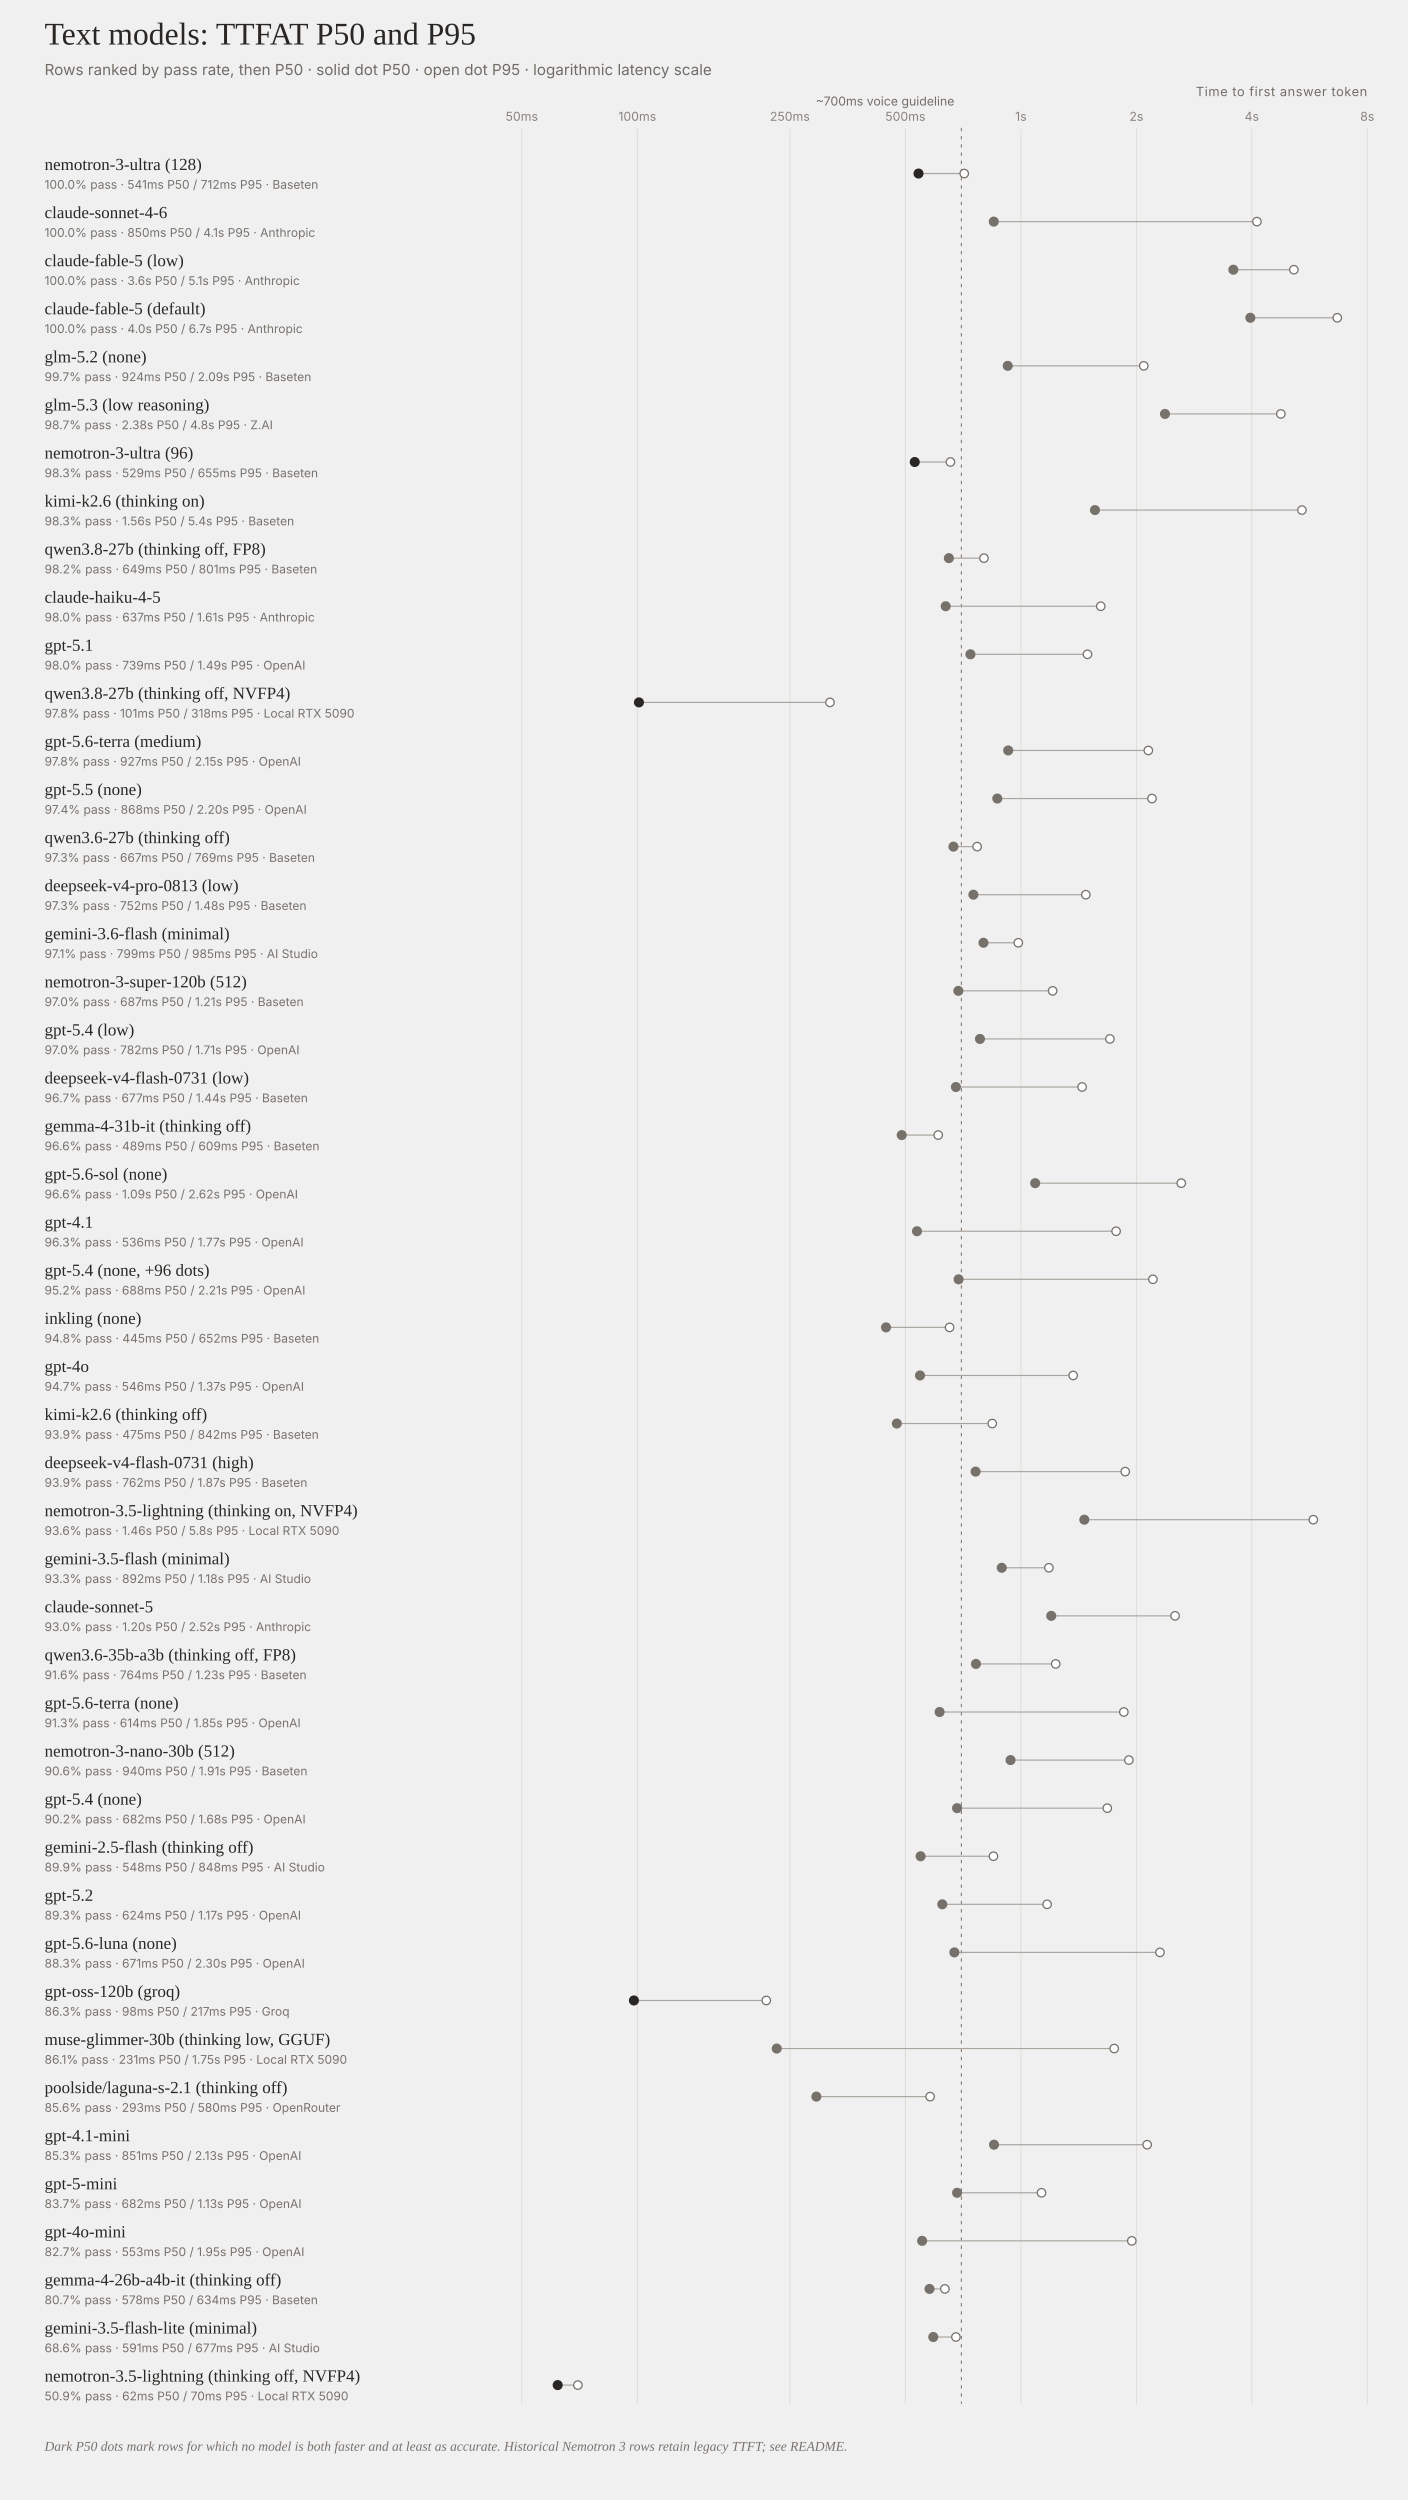
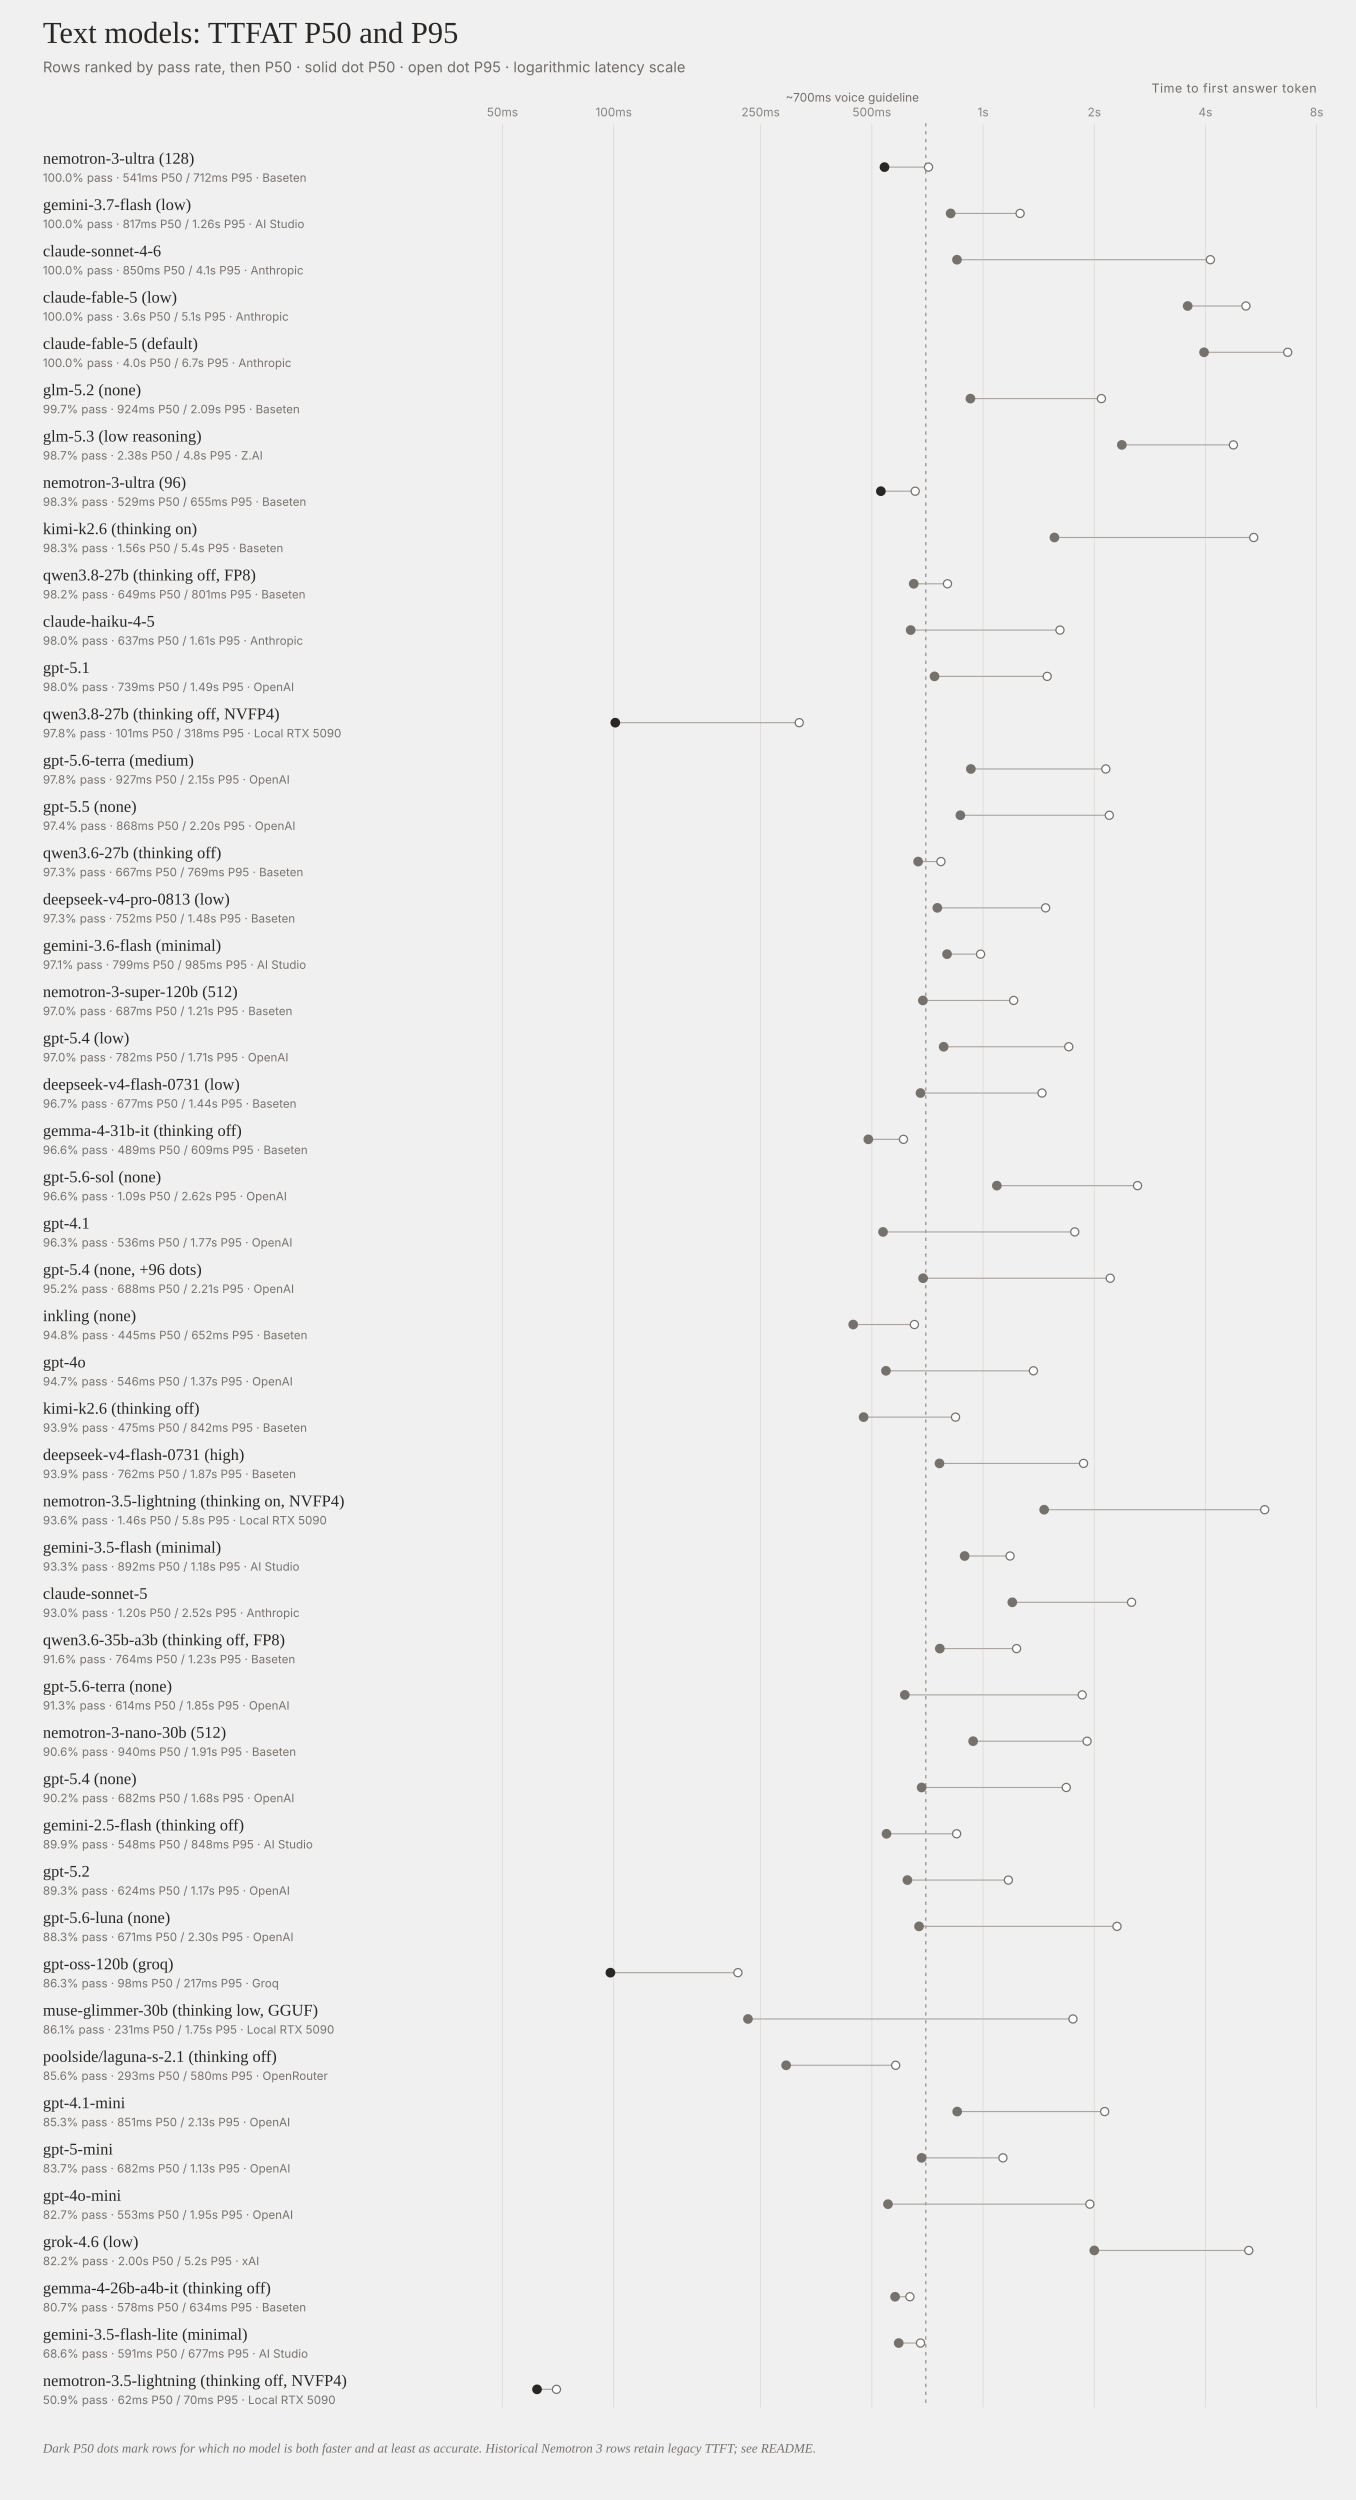
- <svg xmlns="http://www.w3.org/2000/svg" viewBox="0 0 1200 2132" role="img" aria-labelledby="title desc">
+ <svg xmlns="http://www.w3.org/2000/svg" viewBox="0 0 1200 2214" role="img" aria-labelledby="title desc">
  <style>
    text { fill: #292623; font-family: ui-sans-serif, -apple-system, BlinkMacSystemFont, 'Segoe UI', sans-serif; font-variant-numeric: tabular-nums; }
    .title, .model { font-family: Georgia, 'Times New Roman', serif; }
    .title { font-size: 27px; }
    .subtitle { fill: #716c66; font-size: 13px; }
    .axis-label { fill: #716c66; font-size: 11px; letter-spacing: .04em; text-transform: uppercase; }
    .tick { fill: #88827c; font-size: 10.5px; }
    .guide { stroke: #dedad5; stroke-width: .75; }
    .target { stroke: #8c847c; stroke-width: 1; stroke-dasharray: 3 4; }
    .target-label { fill: #736c66; font-size: 10.5px; }
    .model { font-size: 14.5px; }
    .meta { fill: #77716b; font-size: 10.25px; }
    .range { stroke: #aaa49e; stroke-width: 1; }
    .p50 { fill: #77716b; }
    .p50.frontier { fill: #292623; }
    .p95 { fill: #fff; stroke: #77716b; stroke-width: 1.1; }
    .note { fill: #77716b; font-family: Georgia, 'Times New Roman', serif; font-size: 11.5px; font-style: italic; }
  </style>
  <text class="title" x="38" y="38">Text models: TTFAT P50 and P95</text>
  <text class="subtitle" x="38" y="64">Rows ranked by pass rate, then P50 · solid dot P50 · open dot P95 · logarithmic latency scale</text>
  <text class="axis-label" x="1166" y="82" text-anchor="end">Time to first answer token</text>
-   <line class="guide" x1="445.0" y1="110" x2="445.0" y2="2050" />
+   <line class="guide" x1="445.0" y1="110" x2="445.0" y2="2132" />
  <text class="tick" x="445.0" y="103" text-anchor="middle">50ms</text>
-   <line class="guide" x1="543.5" y1="110" x2="543.5" y2="2050" />
+   <line class="guide" x1="543.5" y1="110" x2="543.5" y2="2132" />
  <text class="tick" x="543.5" y="103" text-anchor="middle">100ms</text>
-   <line class="guide" x1="673.6" y1="110" x2="673.6" y2="2050" />
+   <line class="guide" x1="673.6" y1="110" x2="673.6" y2="2132" />
  <text class="tick" x="673.6" y="103" text-anchor="middle">250ms</text>
-   <line class="guide" x1="772.1" y1="110" x2="772.1" y2="2050" />
+   <line class="guide" x1="772.1" y1="110" x2="772.1" y2="2132" />
  <text class="tick" x="772.1" y="103" text-anchor="middle">500ms</text>
-   <line class="guide" x1="870.6" y1="110" x2="870.6" y2="2050" />
+   <line class="guide" x1="870.6" y1="110" x2="870.6" y2="2132" />
  <text class="tick" x="870.6" y="103" text-anchor="middle">1s</text>
-   <line class="guide" x1="969.1" y1="110" x2="969.1" y2="2050" />
+   <line class="guide" x1="969.1" y1="110" x2="969.1" y2="2132" />
  <text class="tick" x="969.1" y="103" text-anchor="middle">2s</text>
-   <line class="guide" x1="1067.5" y1="110" x2="1067.5" y2="2050" />
+   <line class="guide" x1="1067.5" y1="110" x2="1067.5" y2="2132" />
  <text class="tick" x="1067.5" y="103" text-anchor="middle">4s</text>
-   <line class="guide" x1="1166.0" y1="110" x2="1166.0" y2="2050" />
+   <line class="guide" x1="1166.0" y1="110" x2="1166.0" y2="2132" />
  <text class="tick" x="1166.0" y="103" text-anchor="middle">8s</text>
-   <line class="target" x1="819.9" y1="109" x2="819.9" y2="2050" />
+   <line class="target" x1="819.9" y1="109" x2="819.9" y2="2132" />
  <text class="target-label" x="813.9" y="90" text-anchor="end">~700ms voice guideline</text>
  <text class="model" x="38" y="145">nemotron-3-ultra (128)</text>
  <text class="meta" x="38" y="161">100.0% pass · 541ms P50 / 712ms P95 · Baseten</text>
  <line class="range" x1="783.3" y1="148" x2="822.3" y2="148" />
  <circle class="p50 frontier" cx="783.3" cy="148" r="4.3" />
  <circle class="p95" cx="822.3" cy="148" r="3.6" />
-   <text class="model" x="38" y="186">claude-sonnet-4-6</text>
-   <text class="meta" x="38" y="202">100.0% pass · 850ms P50 / 4.1s P95 · Anthropic</text>
-   <line class="range" x1="847.5" y1="189" x2="1071.9" y2="189" />
-   <circle class="p50" cx="847.5" cy="189" r="4.3" />
-   <circle class="p95" cx="1071.9" cy="189" r="3.6" />
-   <text class="model" x="38" y="227">claude-fable-5 (low)</text>
-   <text class="meta" x="38" y="243">100.0% pass · 3.6s P50 / 5.1s P95 · Anthropic</text>
-   <line class="range" x1="1051.8" y1="230" x2="1103.4" y2="230" />
-   <circle class="p50" cx="1051.8" cy="230" r="4.3" />
-   <circle class="p95" cx="1103.4" cy="230" r="3.6" />
-   <text class="model" x="38" y="268">claude-fable-5 (default)</text>
-   <text class="meta" x="38" y="284">100.0% pass · 4.0s P50 / 6.7s P95 · Anthropic</text>
-   <line class="range" x1="1066.3" y1="271" x2="1140.4" y2="271" />
-   <circle class="p50" cx="1066.3" cy="271" r="4.3" />
-   <circle class="p95" cx="1140.4" cy="271" r="3.6" />
-   <text class="model" x="38" y="309">glm-5.2 (none)</text>
-   <text class="meta" x="38" y="325">99.7% pass · 924ms P50 / 2.09s P95 · Baseten</text>
-   <line class="range" x1="859.4" y1="312" x2="975.4" y2="312" />
-   <circle class="p50" cx="859.4" cy="312" r="4.3" />
-   <circle class="p95" cx="975.4" cy="312" r="3.6" />
-   <text class="model" x="38" y="350">glm-5.3 (low reasoning)</text>
-   <text class="meta" x="38" y="366">98.7% pass · 2.38s P50 / 4.8s P95 · Z.AI</text>
-   <line class="range" x1="993.5" y1="353" x2="1092.3" y2="353" />
-   <circle class="p50" cx="993.5" cy="353" r="4.3" />
-   <circle class="p95" cx="1092.3" cy="353" r="3.6" />
-   <text class="model" x="38" y="391">nemotron-3-ultra (96)</text>
-   <text class="meta" x="38" y="407">98.3% pass · 529ms P50 / 655ms P95 · Baseten</text>
-   <line class="range" x1="780.1" y1="394" x2="810.5" y2="394" />
-   <circle class="p50 frontier" cx="780.1" cy="394" r="4.3" />
-   <circle class="p95" cx="810.5" cy="394" r="3.6" />
-   <text class="model" x="38" y="432">kimi-k2.6 (thinking on)</text>
-   <text class="meta" x="38" y="448">98.3% pass · 1.56s P50 / 5.4s P95 · Baseten</text>
-   <line class="range" x1="933.8" y1="435" x2="1110.3" y2="435" />
-   <circle class="p50" cx="933.8" cy="435" r="4.3" />
-   <circle class="p95" cx="1110.3" cy="435" r="3.6" />
-   <text class="model" x="38" y="473">qwen3.8-27b (thinking off, FP8)</text>
-   <text class="meta" x="38" y="489">98.2% pass · 649ms P50 / 801ms P95 · Baseten</text>
-   <line class="range" x1="809.2" y1="476" x2="839.1" y2="476" />
-   <circle class="p50" cx="809.2" cy="476" r="4.3" />
-   <circle class="p95" cx="839.1" cy="476" r="3.6" />
-   <text class="model" x="38" y="514">claude-haiku-4-5</text>
-   <text class="meta" x="38" y="530">98.0% pass · 637ms P50 / 1.61s P95 · Anthropic</text>
-   <line class="range" x1="806.5" y1="517" x2="938.7" y2="517" />
-   <circle class="p50" cx="806.5" cy="517" r="4.3" />
-   <circle class="p95" cx="938.7" cy="517" r="3.6" />
-   <text class="model" x="38" y="555">gpt-5.1</text>
-   <text class="meta" x="38" y="571">98.0% pass · 739ms P50 / 1.49s P95 · OpenAI</text>
-   <line class="range" x1="827.6" y1="558" x2="927.4" y2="558" />
-   <circle class="p50" cx="827.6" cy="558" r="4.3" />
-   <circle class="p95" cx="927.4" cy="558" r="3.6" />
-   <text class="model" x="38" y="596">qwen3.8-27b (thinking off, NVFP4)</text>
-   <text class="meta" x="38" y="612">97.8% pass · 101ms P50 / 318ms P95 · Local RTX 5090</text>
-   <line class="range" x1="544.9" y1="599" x2="707.8" y2="599" />
-   <circle class="p50 frontier" cx="544.9" cy="599" r="4.3" />
-   <circle class="p95" cx="707.8" cy="599" r="3.6" />
-   <text class="model" x="38" y="637">gpt-5.6-terra (medium)</text>
-   <text class="meta" x="38" y="653">97.8% pass · 927ms P50 / 2.15s P95 · OpenAI</text>
-   <line class="range" x1="859.8" y1="640" x2="979.3" y2="640" />
-   <circle class="p50" cx="859.8" cy="640" r="4.3" />
-   <circle class="p95" cx="979.3" cy="640" r="3.6" />
-   <text class="model" x="38" y="678">gpt-5.5 (none)</text>
-   <text class="meta" x="38" y="694">97.4% pass · 868ms P50 / 2.20s P95 · OpenAI</text>
-   <line class="range" x1="850.5" y1="681" x2="982.4" y2="681" />
-   <circle class="p50" cx="850.5" cy="681" r="4.3" />
-   <circle class="p95" cx="982.4" cy="681" r="3.6" />
-   <text class="model" x="38" y="719">qwen3.6-27b (thinking off)</text>
-   <text class="meta" x="38" y="735">97.3% pass · 667ms P50 / 769ms P95 · Baseten</text>
-   <line class="range" x1="813.1" y1="722" x2="833.3" y2="722" />
-   <circle class="p50" cx="813.1" cy="722" r="4.3" />
-   <circle class="p95" cx="833.3" cy="722" r="3.6" />
-   <text class="model" x="38" y="760">deepseek-v4-pro-0813 (low)</text>
-   <text class="meta" x="38" y="776">97.3% pass · 752ms P50 / 1.48s P95 · Baseten</text>
-   <line class="range" x1="830.1" y1="763" x2="926.0" y2="763" />
-   <circle class="p50" cx="830.1" cy="763" r="4.3" />
-   <circle class="p95" cx="926.0" cy="763" r="3.6" />
-   <text class="model" x="38" y="801">gemini-3.6-flash (minimal)</text>
-   <text class="meta" x="38" y="817">97.1% pass · 799ms P50 / 985ms P95 · AI Studio</text>
-   <line class="range" x1="838.7" y1="804" x2="868.4" y2="804" />
-   <circle class="p50" cx="838.7" cy="804" r="4.3" />
-   <circle class="p95" cx="868.4" cy="804" r="3.6" />
-   <text class="model" x="38" y="842">nemotron-3-super-120b (512)</text>
-   <text class="meta" x="38" y="858">97.0% pass · 687ms P50 / 1.21s P95 · Baseten</text>
-   <line class="range" x1="817.3" y1="845" x2="897.7" y2="845" />
-   <circle class="p50" cx="817.3" cy="845" r="4.3" />
-   <circle class="p95" cx="897.7" cy="845" r="3.6" />
-   <text class="model" x="38" y="883">gpt-5.4 (low)</text>
-   <text class="meta" x="38" y="899">97.0% pass · 782ms P50 / 1.71s P95 · OpenAI</text>
-   <line class="range" x1="835.7" y1="886" x2="946.5" y2="886" />
-   <circle class="p50" cx="835.7" cy="886" r="4.3" />
-   <circle class="p95" cx="946.5" cy="886" r="3.6" />
-   <text class="model" x="38" y="924">deepseek-v4-flash-0731 (low)</text>
-   <text class="meta" x="38" y="940">96.7% pass · 677ms P50 / 1.44s P95 · Baseten</text>
-   <line class="range" x1="815.2" y1="927" x2="922.8" y2="927" />
-   <circle class="p50" cx="815.2" cy="927" r="4.3" />
-   <circle class="p95" cx="922.8" cy="927" r="3.6" />
-   <text class="model" x="38" y="965">gemma-4-31b-it (thinking off)</text>
-   <text class="meta" x="38" y="981">96.6% pass · 489ms P50 / 609ms P95 · Baseten</text>
-   <line class="range" x1="769.0" y1="968" x2="800.1" y2="968" />
-   <circle class="p50" cx="769.0" cy="968" r="4.3" />
-   <circle class="p95" cx="800.1" cy="968" r="3.6" />
-   <text class="model" x="38" y="1006">gpt-5.6-sol (none)</text>
-   <text class="meta" x="38" y="1022">96.6% pass · 1.09s P50 / 2.62s P95 · OpenAI</text>
-   <line class="range" x1="882.8" y1="1009" x2="1007.4" y2="1009" />
-   <circle class="p50" cx="882.8" cy="1009" r="4.3" />
-   <circle class="p95" cx="1007.4" cy="1009" r="3.6" />
-   <text class="model" x="38" y="1047">gpt-4.1</text>
-   <text class="meta" x="38" y="1063">96.3% pass · 536ms P50 / 1.77s P95 · OpenAI</text>
-   <line class="range" x1="782.0" y1="1050" x2="951.8" y2="1050" />
-   <circle class="p50" cx="782.0" cy="1050" r="4.3" />
-   <circle class="p95" cx="951.8" cy="1050" r="3.6" />
-   <text class="model" x="38" y="1088">gpt-5.4 (none, +96 dots)</text>
-   <text class="meta" x="38" y="1104">95.2% pass · 688ms P50 / 2.21s P95 · OpenAI</text>
-   <line class="range" x1="817.5" y1="1091" x2="983.2" y2="1091" />
-   <circle class="p50" cx="817.5" cy="1091" r="4.3" />
-   <circle class="p95" cx="983.2" cy="1091" r="3.6" />
-   <text class="model" x="38" y="1129">inkling (none)</text>
-   <text class="meta" x="38" y="1145">94.8% pass · 445ms P50 / 652ms P95 · Baseten</text>
-   <line class="range" x1="755.6" y1="1132" x2="809.8" y2="1132" />
-   <circle class="p50" cx="755.6" cy="1132" r="4.3" />
-   <circle class="p95" cx="809.8" cy="1132" r="3.6" />
-   <text class="model" x="38" y="1170">gpt-4o</text>
-   <text class="meta" x="38" y="1186">94.7% pass · 546ms P50 / 1.37s P95 · OpenAI</text>
-   <line class="range" x1="784.6" y1="1173" x2="915.2" y2="1173" />
-   <circle class="p50" cx="784.6" cy="1173" r="4.3" />
-   <circle class="p95" cx="915.2" cy="1173" r="3.6" />
-   <text class="model" x="38" y="1211">kimi-k2.6 (thinking off)</text>
-   <text class="meta" x="38" y="1227">93.9% pass · 475ms P50 / 842ms P95 · Baseten</text>
-   <line class="range" x1="764.8" y1="1214" x2="846.2" y2="1214" />
-   <circle class="p50" cx="764.8" cy="1214" r="4.3" />
-   <circle class="p95" cx="846.2" cy="1214" r="3.6" />
-   <text class="model" x="38" y="1252">deepseek-v4-flash-0731 (high)</text>
-   <text class="meta" x="38" y="1268">93.9% pass · 762ms P50 / 1.87s P95 · Baseten</text>
-   <line class="range" x1="832.0" y1="1255" x2="959.6" y2="1255" />
-   <circle class="p50" cx="832.0" cy="1255" r="4.3" />
-   <circle class="p95" cx="959.6" cy="1255" r="3.6" />
-   <text class="model" x="38" y="1293">nemotron-3.5-lightning (thinking on, NVFP4)</text>
-   <text class="meta" x="38" y="1309">93.6% pass · 1.46s P50 / 5.8s P95 · Local RTX 5090</text>
-   <line class="range" x1="924.7" y1="1296" x2="1120.0" y2="1296" />
-   <circle class="p50" cx="924.7" cy="1296" r="4.3" />
-   <circle class="p95" cx="1120.0" cy="1296" r="3.6" />
-   <text class="model" x="38" y="1334">gemini-3.5-flash (minimal)</text>
-   <text class="meta" x="38" y="1350">93.3% pass · 892ms P50 / 1.18s P95 · AI Studio</text>
-   <line class="range" x1="854.3" y1="1337" x2="894.5" y2="1337" />
-   <circle class="p50" cx="854.3" cy="1337" r="4.3" />
-   <circle class="p95" cx="894.5" cy="1337" r="3.6" />
-   <text class="model" x="38" y="1375">claude-sonnet-5</text>
-   <text class="meta" x="38" y="1391">93.0% pass · 1.20s P50 / 2.52s P95 · Anthropic</text>
-   <line class="range" x1="896.5" y1="1378" x2="1002.1" y2="1378" />
-   <circle class="p50" cx="896.5" cy="1378" r="4.3" />
-   <circle class="p95" cx="1002.1" cy="1378" r="3.6" />
-   <text class="model" x="38" y="1416">qwen3.6-35b-a3b (thinking off, FP8)</text>
-   <text class="meta" x="38" y="1432">91.6% pass · 764ms P50 / 1.23s P95 · Baseten</text>
-   <line class="range" x1="832.3" y1="1419" x2="900.3" y2="1419" />
-   <circle class="p50" cx="832.3" cy="1419" r="4.3" />
-   <circle class="p95" cx="900.3" cy="1419" r="3.6" />
-   <text class="model" x="38" y="1457">gpt-5.6-terra (none)</text>
-   <text class="meta" x="38" y="1473">91.3% pass · 614ms P50 / 1.85s P95 · OpenAI</text>
-   <line class="range" x1="801.3" y1="1460" x2="958.4" y2="1460" />
-   <circle class="p50" cx="801.3" cy="1460" r="4.3" />
-   <circle class="p95" cx="958.4" cy="1460" r="3.6" />
-   <text class="model" x="38" y="1498">nemotron-3-nano-30b (512)</text>
-   <text class="meta" x="38" y="1514">90.6% pass · 940ms P50 / 1.91s P95 · Baseten</text>
-   <line class="range" x1="861.8" y1="1501" x2="962.7" y2="1501" />
-   <circle class="p50" cx="861.8" cy="1501" r="4.3" />
-   <circle class="p95" cx="962.7" cy="1501" r="3.6" />
-   <text class="model" x="38" y="1539">gpt-5.4 (none)</text>
-   <text class="meta" x="38" y="1555">90.2% pass · 682ms P50 / 1.68s P95 · OpenAI</text>
-   <line class="range" x1="816.2" y1="1542" x2="944.3" y2="1542" />
-   <circle class="p50" cx="816.2" cy="1542" r="4.3" />
-   <circle class="p95" cx="944.3" cy="1542" r="3.6" />
-   <text class="model" x="38" y="1580">gemini-2.5-flash (thinking off)</text>
-   <text class="meta" x="38" y="1596">89.9% pass · 548ms P50 / 848ms P95 · AI Studio</text>
-   <line class="range" x1="785.1" y1="1583" x2="847.2" y2="1583" />
-   <circle class="p50" cx="785.1" cy="1583" r="4.3" />
-   <circle class="p95" cx="847.2" cy="1583" r="3.6" />
-   <text class="model" x="38" y="1621">gpt-5.2</text>
-   <text class="meta" x="38" y="1637">89.3% pass · 624ms P50 / 1.17s P95 · OpenAI</text>
-   <line class="range" x1="803.6" y1="1624" x2="893.0" y2="1624" />
-   <circle class="p50" cx="803.6" cy="1624" r="4.3" />
-   <circle class="p95" cx="893.0" cy="1624" r="3.6" />
-   <text class="model" x="38" y="1662">gpt-5.6-luna (none)</text>
-   <text class="meta" x="38" y="1678">88.3% pass · 671ms P50 / 2.30s P95 · OpenAI</text>
-   <line class="range" x1="813.9" y1="1665" x2="989.2" y2="1665" />
-   <circle class="p50" cx="813.9" cy="1665" r="4.3" />
-   <circle class="p95" cx="989.2" cy="1665" r="3.6" />
-   <text class="model" x="38" y="1703">gpt-oss-120b (groq)</text>
-   <text class="meta" x="38" y="1719">86.3% pass · 98ms P50 / 217ms P95 · Groq</text>
-   <line class="range" x1="540.6" y1="1706" x2="653.5" y2="1706" />
-   <circle class="p50 frontier" cx="540.6" cy="1706" r="4.3" />
-   <circle class="p95" cx="653.5" cy="1706" r="3.6" />
-   <text class="model" x="38" y="1744">muse-glimmer-30b (thinking low, GGUF)</text>
-   <text class="meta" x="38" y="1760">86.1% pass · 231ms P50 / 1.75s P95 · Local RTX 5090</text>
-   <line class="range" x1="662.4" y1="1747" x2="950.2" y2="1747" />
-   <circle class="p50" cx="662.4" cy="1747" r="4.3" />
-   <circle class="p95" cx="950.2" cy="1747" r="3.6" />
-   <text class="model" x="38" y="1785">poolside/laguna-s-2.1 (thinking off)</text>
-   <text class="meta" x="38" y="1801">85.6% pass · 293ms P50 / 580ms P95 · OpenRouter</text>
-   <line class="range" x1="696.2" y1="1788" x2="793.2" y2="1788" />
-   <circle class="p50" cx="696.2" cy="1788" r="4.3" />
-   <circle class="p95" cx="793.2" cy="1788" r="3.6" />
-   <text class="model" x="38" y="1826">gpt-4.1-mini</text>
-   <text class="meta" x="38" y="1842">85.3% pass · 851ms P50 / 2.13s P95 · OpenAI</text>
-   <line class="range" x1="847.7" y1="1829" x2="978.3" y2="1829" />
-   <circle class="p50" cx="847.7" cy="1829" r="4.3" />
-   <circle class="p95" cx="978.3" cy="1829" r="3.6" />
-   <text class="model" x="38" y="1867">gpt-5-mini</text>
-   <text class="meta" x="38" y="1883">83.7% pass · 682ms P50 / 1.13s P95 · OpenAI</text>
-   <line class="range" x1="816.2" y1="1870" x2="888.2" y2="1870" />
-   <circle class="p50" cx="816.2" cy="1870" r="4.3" />
-   <circle class="p95" cx="888.2" cy="1870" r="3.6" />
-   <text class="model" x="38" y="1908">gpt-4o-mini</text>
-   <text class="meta" x="38" y="1924">82.7% pass · 553ms P50 / 1.95s P95 · OpenAI</text>
-   <line class="range" x1="786.4" y1="1911" x2="965.2" y2="1911" />
-   <circle class="p50" cx="786.4" cy="1911" r="4.3" />
-   <circle class="p95" cx="965.2" cy="1911" r="3.6" />
-   <text class="model" x="38" y="1949">gemma-4-26b-a4b-it (thinking off)</text>
-   <text class="meta" x="38" y="1965">80.7% pass · 578ms P50 / 634ms P95 · Baseten</text>
-   <line class="range" x1="792.7" y1="1952" x2="805.8" y2="1952" />
-   <circle class="p50" cx="792.7" cy="1952" r="4.3" />
-   <circle class="p95" cx="805.8" cy="1952" r="3.6" />
-   <text class="model" x="38" y="1990">gemini-3.5-flash-lite (minimal)</text>
-   <text class="meta" x="38" y="2006">68.6% pass · 591ms P50 / 677ms P95 · AI Studio</text>
-   <line class="range" x1="795.9" y1="1993" x2="815.2" y2="1993" />
-   <circle class="p50" cx="795.9" cy="1993" r="4.3" />
-   <circle class="p95" cx="815.2" cy="1993" r="3.6" />
-   <text class="model" x="38" y="2031">nemotron-3.5-lightning (thinking off, NVFP4)</text>
-   <text class="meta" x="38" y="2047">50.9% pass · 62ms P50 / 70ms P95 · Local RTX 5090</text>
-   <line class="range" x1="475.6" y1="2034" x2="492.8" y2="2034" />
-   <circle class="p50 frontier" cx="475.6" cy="2034" r="4.3" />
-   <circle class="p95" cx="492.8" cy="2034" r="3.6" />
-   <text class="note" x="38" y="2090">Dark P50 dots mark rows for which no model is both faster and at least as accurate. Historical Nemotron 3 rows retain legacy TTFT; see README.</text>
+   <text class="model" x="38" y="186">gemini-3.7-flash (low)</text>
+   <text class="meta" x="38" y="202">100.0% pass · 817ms P50 / 1.26s P95 · AI Studio</text>
+   <line class="range" x1="841.9" y1="189" x2="903.4" y2="189" />
+   <circle class="p50" cx="841.9" cy="189" r="4.3" />
+   <circle class="p95" cx="903.4" cy="189" r="3.6" />
+   <text class="model" x="38" y="227">claude-sonnet-4-6</text>
+   <text class="meta" x="38" y="243">100.0% pass · 850ms P50 / 4.1s P95 · Anthropic</text>
+   <line class="range" x1="847.5" y1="230" x2="1071.9" y2="230" />
+   <circle class="p50" cx="847.5" cy="230" r="4.3" />
+   <circle class="p95" cx="1071.9" cy="230" r="3.6" />
+   <text class="model" x="38" y="268">claude-fable-5 (low)</text>
+   <text class="meta" x="38" y="284">100.0% pass · 3.6s P50 / 5.1s P95 · Anthropic</text>
+   <line class="range" x1="1051.8" y1="271" x2="1103.4" y2="271" />
+   <circle class="p50" cx="1051.8" cy="271" r="4.3" />
+   <circle class="p95" cx="1103.4" cy="271" r="3.6" />
+   <text class="model" x="38" y="309">claude-fable-5 (default)</text>
+   <text class="meta" x="38" y="325">100.0% pass · 4.0s P50 / 6.7s P95 · Anthropic</text>
+   <line class="range" x1="1066.3" y1="312" x2="1140.4" y2="312" />
+   <circle class="p50" cx="1066.3" cy="312" r="4.3" />
+   <circle class="p95" cx="1140.4" cy="312" r="3.6" />
+   <text class="model" x="38" y="350">glm-5.2 (none)</text>
+   <text class="meta" x="38" y="366">99.7% pass · 924ms P50 / 2.09s P95 · Baseten</text>
+   <line class="range" x1="859.4" y1="353" x2="975.4" y2="353" />
+   <circle class="p50" cx="859.4" cy="353" r="4.3" />
+   <circle class="p95" cx="975.4" cy="353" r="3.6" />
+   <text class="model" x="38" y="391">glm-5.3 (low reasoning)</text>
+   <text class="meta" x="38" y="407">98.7% pass · 2.38s P50 / 4.8s P95 · Z.AI</text>
+   <line class="range" x1="993.5" y1="394" x2="1092.3" y2="394" />
+   <circle class="p50" cx="993.5" cy="394" r="4.3" />
+   <circle class="p95" cx="1092.3" cy="394" r="3.6" />
+   <text class="model" x="38" y="432">nemotron-3-ultra (96)</text>
+   <text class="meta" x="38" y="448">98.3% pass · 529ms P50 / 655ms P95 · Baseten</text>
+   <line class="range" x1="780.1" y1="435" x2="810.5" y2="435" />
+   <circle class="p50 frontier" cx="780.1" cy="435" r="4.3" />
+   <circle class="p95" cx="810.5" cy="435" r="3.6" />
+   <text class="model" x="38" y="473">kimi-k2.6 (thinking on)</text>
+   <text class="meta" x="38" y="489">98.3% pass · 1.56s P50 / 5.4s P95 · Baseten</text>
+   <line class="range" x1="933.8" y1="476" x2="1110.3" y2="476" />
+   <circle class="p50" cx="933.8" cy="476" r="4.3" />
+   <circle class="p95" cx="1110.3" cy="476" r="3.6" />
+   <text class="model" x="38" y="514">qwen3.8-27b (thinking off, FP8)</text>
+   <text class="meta" x="38" y="530">98.2% pass · 649ms P50 / 801ms P95 · Baseten</text>
+   <line class="range" x1="809.2" y1="517" x2="839.1" y2="517" />
+   <circle class="p50" cx="809.2" cy="517" r="4.3" />
+   <circle class="p95" cx="839.1" cy="517" r="3.6" />
+   <text class="model" x="38" y="555">claude-haiku-4-5</text>
+   <text class="meta" x="38" y="571">98.0% pass · 637ms P50 / 1.61s P95 · Anthropic</text>
+   <line class="range" x1="806.5" y1="558" x2="938.7" y2="558" />
+   <circle class="p50" cx="806.5" cy="558" r="4.3" />
+   <circle class="p95" cx="938.7" cy="558" r="3.6" />
+   <text class="model" x="38" y="596">gpt-5.1</text>
+   <text class="meta" x="38" y="612">98.0% pass · 739ms P50 / 1.49s P95 · OpenAI</text>
+   <line class="range" x1="827.6" y1="599" x2="927.4" y2="599" />
+   <circle class="p50" cx="827.6" cy="599" r="4.3" />
+   <circle class="p95" cx="927.4" cy="599" r="3.6" />
+   <text class="model" x="38" y="637">qwen3.8-27b (thinking off, NVFP4)</text>
+   <text class="meta" x="38" y="653">97.8% pass · 101ms P50 / 318ms P95 · Local RTX 5090</text>
+   <line class="range" x1="544.9" y1="640" x2="707.8" y2="640" />
+   <circle class="p50 frontier" cx="544.9" cy="640" r="4.3" />
+   <circle class="p95" cx="707.8" cy="640" r="3.6" />
+   <text class="model" x="38" y="678">gpt-5.6-terra (medium)</text>
+   <text class="meta" x="38" y="694">97.8% pass · 927ms P50 / 2.15s P95 · OpenAI</text>
+   <line class="range" x1="859.8" y1="681" x2="979.3" y2="681" />
+   <circle class="p50" cx="859.8" cy="681" r="4.3" />
+   <circle class="p95" cx="979.3" cy="681" r="3.6" />
+   <text class="model" x="38" y="719">gpt-5.5 (none)</text>
+   <text class="meta" x="38" y="735">97.4% pass · 868ms P50 / 2.20s P95 · OpenAI</text>
+   <line class="range" x1="850.5" y1="722" x2="982.4" y2="722" />
+   <circle class="p50" cx="850.5" cy="722" r="4.3" />
+   <circle class="p95" cx="982.4" cy="722" r="3.6" />
+   <text class="model" x="38" y="760">qwen3.6-27b (thinking off)</text>
+   <text class="meta" x="38" y="776">97.3% pass · 667ms P50 / 769ms P95 · Baseten</text>
+   <line class="range" x1="813.1" y1="763" x2="833.3" y2="763" />
+   <circle class="p50" cx="813.1" cy="763" r="4.3" />
+   <circle class="p95" cx="833.3" cy="763" r="3.6" />
+   <text class="model" x="38" y="801">deepseek-v4-pro-0813 (low)</text>
+   <text class="meta" x="38" y="817">97.3% pass · 752ms P50 / 1.48s P95 · Baseten</text>
+   <line class="range" x1="830.1" y1="804" x2="926.0" y2="804" />
+   <circle class="p50" cx="830.1" cy="804" r="4.3" />
+   <circle class="p95" cx="926.0" cy="804" r="3.6" />
+   <text class="model" x="38" y="842">gemini-3.6-flash (minimal)</text>
+   <text class="meta" x="38" y="858">97.1% pass · 799ms P50 / 985ms P95 · AI Studio</text>
+   <line class="range" x1="838.7" y1="845" x2="868.4" y2="845" />
+   <circle class="p50" cx="838.7" cy="845" r="4.3" />
+   <circle class="p95" cx="868.4" cy="845" r="3.6" />
+   <text class="model" x="38" y="883">nemotron-3-super-120b (512)</text>
+   <text class="meta" x="38" y="899">97.0% pass · 687ms P50 / 1.21s P95 · Baseten</text>
+   <line class="range" x1="817.3" y1="886" x2="897.7" y2="886" />
+   <circle class="p50" cx="817.3" cy="886" r="4.3" />
+   <circle class="p95" cx="897.7" cy="886" r="3.6" />
+   <text class="model" x="38" y="924">gpt-5.4 (low)</text>
+   <text class="meta" x="38" y="940">97.0% pass · 782ms P50 / 1.71s P95 · OpenAI</text>
+   <line class="range" x1="835.7" y1="927" x2="946.5" y2="927" />
+   <circle class="p50" cx="835.7" cy="927" r="4.3" />
+   <circle class="p95" cx="946.5" cy="927" r="3.6" />
+   <text class="model" x="38" y="965">deepseek-v4-flash-0731 (low)</text>
+   <text class="meta" x="38" y="981">96.7% pass · 677ms P50 / 1.44s P95 · Baseten</text>
+   <line class="range" x1="815.2" y1="968" x2="922.8" y2="968" />
+   <circle class="p50" cx="815.2" cy="968" r="4.3" />
+   <circle class="p95" cx="922.8" cy="968" r="3.6" />
+   <text class="model" x="38" y="1006">gemma-4-31b-it (thinking off)</text>
+   <text class="meta" x="38" y="1022">96.6% pass · 489ms P50 / 609ms P95 · Baseten</text>
+   <line class="range" x1="769.0" y1="1009" x2="800.1" y2="1009" />
+   <circle class="p50" cx="769.0" cy="1009" r="4.3" />
+   <circle class="p95" cx="800.1" cy="1009" r="3.6" />
+   <text class="model" x="38" y="1047">gpt-5.6-sol (none)</text>
+   <text class="meta" x="38" y="1063">96.6% pass · 1.09s P50 / 2.62s P95 · OpenAI</text>
+   <line class="range" x1="882.8" y1="1050" x2="1007.4" y2="1050" />
+   <circle class="p50" cx="882.8" cy="1050" r="4.3" />
+   <circle class="p95" cx="1007.4" cy="1050" r="3.6" />
+   <text class="model" x="38" y="1088">gpt-4.1</text>
+   <text class="meta" x="38" y="1104">96.3% pass · 536ms P50 / 1.77s P95 · OpenAI</text>
+   <line class="range" x1="782.0" y1="1091" x2="951.8" y2="1091" />
+   <circle class="p50" cx="782.0" cy="1091" r="4.3" />
+   <circle class="p95" cx="951.8" cy="1091" r="3.6" />
+   <text class="model" x="38" y="1129">gpt-5.4 (none, +96 dots)</text>
+   <text class="meta" x="38" y="1145">95.2% pass · 688ms P50 / 2.21s P95 · OpenAI</text>
+   <line class="range" x1="817.5" y1="1132" x2="983.2" y2="1132" />
+   <circle class="p50" cx="817.5" cy="1132" r="4.3" />
+   <circle class="p95" cx="983.2" cy="1132" r="3.6" />
+   <text class="model" x="38" y="1170">inkling (none)</text>
+   <text class="meta" x="38" y="1186">94.8% pass · 445ms P50 / 652ms P95 · Baseten</text>
+   <line class="range" x1="755.6" y1="1173" x2="809.8" y2="1173" />
+   <circle class="p50" cx="755.6" cy="1173" r="4.3" />
+   <circle class="p95" cx="809.8" cy="1173" r="3.6" />
+   <text class="model" x="38" y="1211">gpt-4o</text>
+   <text class="meta" x="38" y="1227">94.7% pass · 546ms P50 / 1.37s P95 · OpenAI</text>
+   <line class="range" x1="784.6" y1="1214" x2="915.2" y2="1214" />
+   <circle class="p50" cx="784.6" cy="1214" r="4.3" />
+   <circle class="p95" cx="915.2" cy="1214" r="3.6" />
+   <text class="model" x="38" y="1252">kimi-k2.6 (thinking off)</text>
+   <text class="meta" x="38" y="1268">93.9% pass · 475ms P50 / 842ms P95 · Baseten</text>
+   <line class="range" x1="764.8" y1="1255" x2="846.2" y2="1255" />
+   <circle class="p50" cx="764.8" cy="1255" r="4.3" />
+   <circle class="p95" cx="846.2" cy="1255" r="3.6" />
+   <text class="model" x="38" y="1293">deepseek-v4-flash-0731 (high)</text>
+   <text class="meta" x="38" y="1309">93.9% pass · 762ms P50 / 1.87s P95 · Baseten</text>
+   <line class="range" x1="832.0" y1="1296" x2="959.6" y2="1296" />
+   <circle class="p50" cx="832.0" cy="1296" r="4.3" />
+   <circle class="p95" cx="959.6" cy="1296" r="3.6" />
+   <text class="model" x="38" y="1334">nemotron-3.5-lightning (thinking on, NVFP4)</text>
+   <text class="meta" x="38" y="1350">93.6% pass · 1.46s P50 / 5.8s P95 · Local RTX 5090</text>
+   <line class="range" x1="924.7" y1="1337" x2="1120.0" y2="1337" />
+   <circle class="p50" cx="924.7" cy="1337" r="4.3" />
+   <circle class="p95" cx="1120.0" cy="1337" r="3.6" />
+   <text class="model" x="38" y="1375">gemini-3.5-flash (minimal)</text>
+   <text class="meta" x="38" y="1391">93.3% pass · 892ms P50 / 1.18s P95 · AI Studio</text>
+   <line class="range" x1="854.3" y1="1378" x2="894.5" y2="1378" />
+   <circle class="p50" cx="854.3" cy="1378" r="4.3" />
+   <circle class="p95" cx="894.5" cy="1378" r="3.6" />
+   <text class="model" x="38" y="1416">claude-sonnet-5</text>
+   <text class="meta" x="38" y="1432">93.0% pass · 1.20s P50 / 2.52s P95 · Anthropic</text>
+   <line class="range" x1="896.5" y1="1419" x2="1002.1" y2="1419" />
+   <circle class="p50" cx="896.5" cy="1419" r="4.3" />
+   <circle class="p95" cx="1002.1" cy="1419" r="3.6" />
+   <text class="model" x="38" y="1457">qwen3.6-35b-a3b (thinking off, FP8)</text>
+   <text class="meta" x="38" y="1473">91.6% pass · 764ms P50 / 1.23s P95 · Baseten</text>
+   <line class="range" x1="832.3" y1="1460" x2="900.3" y2="1460" />
+   <circle class="p50" cx="832.3" cy="1460" r="4.3" />
+   <circle class="p95" cx="900.3" cy="1460" r="3.6" />
+   <text class="model" x="38" y="1498">gpt-5.6-terra (none)</text>
+   <text class="meta" x="38" y="1514">91.3% pass · 614ms P50 / 1.85s P95 · OpenAI</text>
+   <line class="range" x1="801.3" y1="1501" x2="958.4" y2="1501" />
+   <circle class="p50" cx="801.3" cy="1501" r="4.3" />
+   <circle class="p95" cx="958.4" cy="1501" r="3.6" />
+   <text class="model" x="38" y="1539">nemotron-3-nano-30b (512)</text>
+   <text class="meta" x="38" y="1555">90.6% pass · 940ms P50 / 1.91s P95 · Baseten</text>
+   <line class="range" x1="861.8" y1="1542" x2="962.7" y2="1542" />
+   <circle class="p50" cx="861.8" cy="1542" r="4.3" />
+   <circle class="p95" cx="962.7" cy="1542" r="3.6" />
+   <text class="model" x="38" y="1580">gpt-5.4 (none)</text>
+   <text class="meta" x="38" y="1596">90.2% pass · 682ms P50 / 1.68s P95 · OpenAI</text>
+   <line class="range" x1="816.2" y1="1583" x2="944.3" y2="1583" />
+   <circle class="p50" cx="816.2" cy="1583" r="4.3" />
+   <circle class="p95" cx="944.3" cy="1583" r="3.6" />
+   <text class="model" x="38" y="1621">gemini-2.5-flash (thinking off)</text>
+   <text class="meta" x="38" y="1637">89.9% pass · 548ms P50 / 848ms P95 · AI Studio</text>
+   <line class="range" x1="785.1" y1="1624" x2="847.2" y2="1624" />
+   <circle class="p50" cx="785.1" cy="1624" r="4.3" />
+   <circle class="p95" cx="847.2" cy="1624" r="3.6" />
+   <text class="model" x="38" y="1662">gpt-5.2</text>
+   <text class="meta" x="38" y="1678">89.3% pass · 624ms P50 / 1.17s P95 · OpenAI</text>
+   <line class="range" x1="803.6" y1="1665" x2="893.0" y2="1665" />
+   <circle class="p50" cx="803.6" cy="1665" r="4.3" />
+   <circle class="p95" cx="893.0" cy="1665" r="3.6" />
+   <text class="model" x="38" y="1703">gpt-5.6-luna (none)</text>
+   <text class="meta" x="38" y="1719">88.3% pass · 671ms P50 / 2.30s P95 · OpenAI</text>
+   <line class="range" x1="813.9" y1="1706" x2="989.2" y2="1706" />
+   <circle class="p50" cx="813.9" cy="1706" r="4.3" />
+   <circle class="p95" cx="989.2" cy="1706" r="3.6" />
+   <text class="model" x="38" y="1744">gpt-oss-120b (groq)</text>
+   <text class="meta" x="38" y="1760">86.3% pass · 98ms P50 / 217ms P95 · Groq</text>
+   <line class="range" x1="540.6" y1="1747" x2="653.5" y2="1747" />
+   <circle class="p50 frontier" cx="540.6" cy="1747" r="4.3" />
+   <circle class="p95" cx="653.5" cy="1747" r="3.6" />
+   <text class="model" x="38" y="1785">muse-glimmer-30b (thinking low, GGUF)</text>
+   <text class="meta" x="38" y="1801">86.1% pass · 231ms P50 / 1.75s P95 · Local RTX 5090</text>
+   <line class="range" x1="662.4" y1="1788" x2="950.2" y2="1788" />
+   <circle class="p50" cx="662.4" cy="1788" r="4.3" />
+   <circle class="p95" cx="950.2" cy="1788" r="3.6" />
+   <text class="model" x="38" y="1826">poolside/laguna-s-2.1 (thinking off)</text>
+   <text class="meta" x="38" y="1842">85.6% pass · 293ms P50 / 580ms P95 · OpenRouter</text>
+   <line class="range" x1="696.2" y1="1829" x2="793.2" y2="1829" />
+   <circle class="p50" cx="696.2" cy="1829" r="4.3" />
+   <circle class="p95" cx="793.2" cy="1829" r="3.6" />
+   <text class="model" x="38" y="1867">gpt-4.1-mini</text>
+   <text class="meta" x="38" y="1883">85.3% pass · 851ms P50 / 2.13s P95 · OpenAI</text>
+   <line class="range" x1="847.7" y1="1870" x2="978.3" y2="1870" />
+   <circle class="p50" cx="847.7" cy="1870" r="4.3" />
+   <circle class="p95" cx="978.3" cy="1870" r="3.6" />
+   <text class="model" x="38" y="1908">gpt-5-mini</text>
+   <text class="meta" x="38" y="1924">83.7% pass · 682ms P50 / 1.13s P95 · OpenAI</text>
+   <line class="range" x1="816.2" y1="1911" x2="888.2" y2="1911" />
+   <circle class="p50" cx="816.2" cy="1911" r="4.3" />
+   <circle class="p95" cx="888.2" cy="1911" r="3.6" />
+   <text class="model" x="38" y="1949">gpt-4o-mini</text>
+   <text class="meta" x="38" y="1965">82.7% pass · 553ms P50 / 1.95s P95 · OpenAI</text>
+   <line class="range" x1="786.4" y1="1952" x2="965.2" y2="1952" />
+   <circle class="p50" cx="786.4" cy="1952" r="4.3" />
+   <circle class="p95" cx="965.2" cy="1952" r="3.6" />
+   <text class="model" x="38" y="1990">grok-4.6 (low)</text>
+   <text class="meta" x="38" y="2006">82.2% pass · 2.00s P50 / 5.2s P95 · xAI</text>
+   <line class="range" x1="969.1" y1="1993" x2="1105.9" y2="1993" />
+   <circle class="p50" cx="969.1" cy="1993" r="4.3" />
+   <circle class="p95" cx="1105.9" cy="1993" r="3.6" />
+   <text class="model" x="38" y="2031">gemma-4-26b-a4b-it (thinking off)</text>
+   <text class="meta" x="38" y="2047">80.7% pass · 578ms P50 / 634ms P95 · Baseten</text>
+   <line class="range" x1="792.7" y1="2034" x2="805.8" y2="2034" />
+   <circle class="p50" cx="792.7" cy="2034" r="4.3" />
+   <circle class="p95" cx="805.8" cy="2034" r="3.6" />
+   <text class="model" x="38" y="2072">gemini-3.5-flash-lite (minimal)</text>
+   <text class="meta" x="38" y="2088">68.6% pass · 591ms P50 / 677ms P95 · AI Studio</text>
+   <line class="range" x1="795.9" y1="2075" x2="815.2" y2="2075" />
+   <circle class="p50" cx="795.9" cy="2075" r="4.3" />
+   <circle class="p95" cx="815.2" cy="2075" r="3.6" />
+   <text class="model" x="38" y="2113">nemotron-3.5-lightning (thinking off, NVFP4)</text>
+   <text class="meta" x="38" y="2129">50.9% pass · 62ms P50 / 70ms P95 · Local RTX 5090</text>
+   <line class="range" x1="475.6" y1="2116" x2="492.8" y2="2116" />
+   <circle class="p50 frontier" cx="475.6" cy="2116" r="4.3" />
+   <circle class="p95" cx="492.8" cy="2116" r="3.6" />
+   <text class="note" x="38" y="2172">Dark P50 dots mark rows for which no model is both faster and at least as accurate. Historical Nemotron 3 rows retain legacy TTFT; see README.</text>
</svg>
